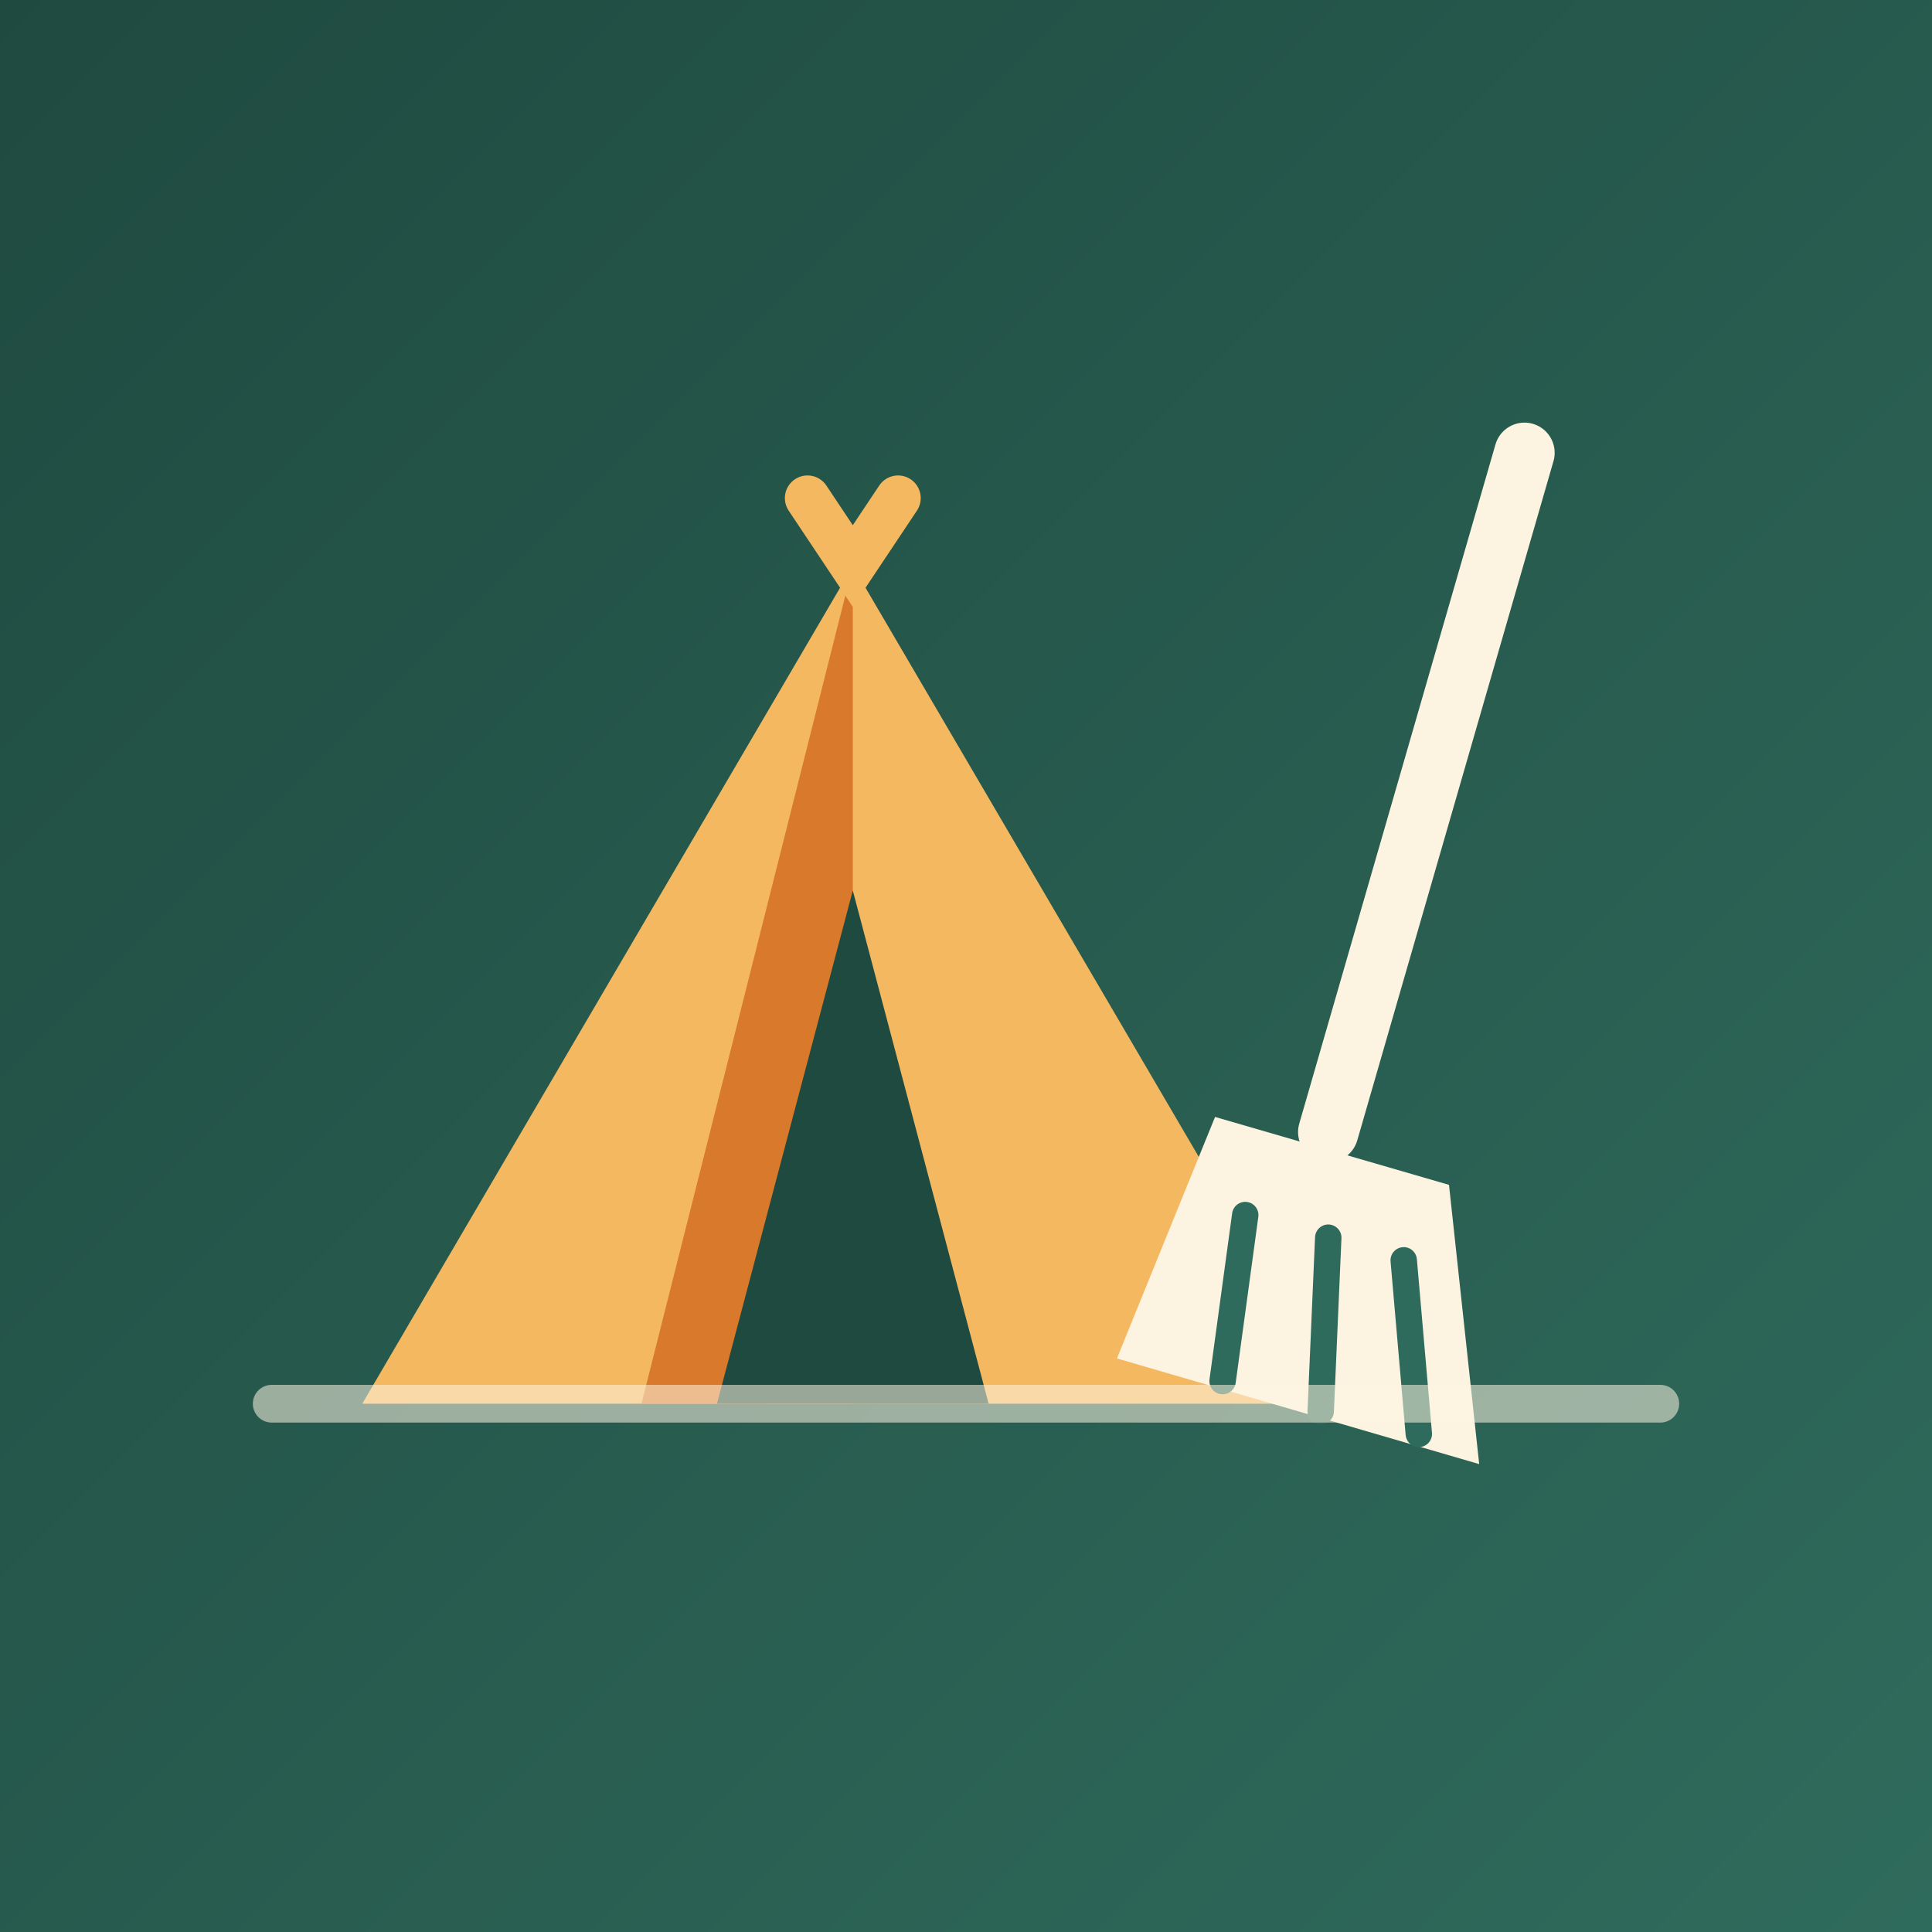
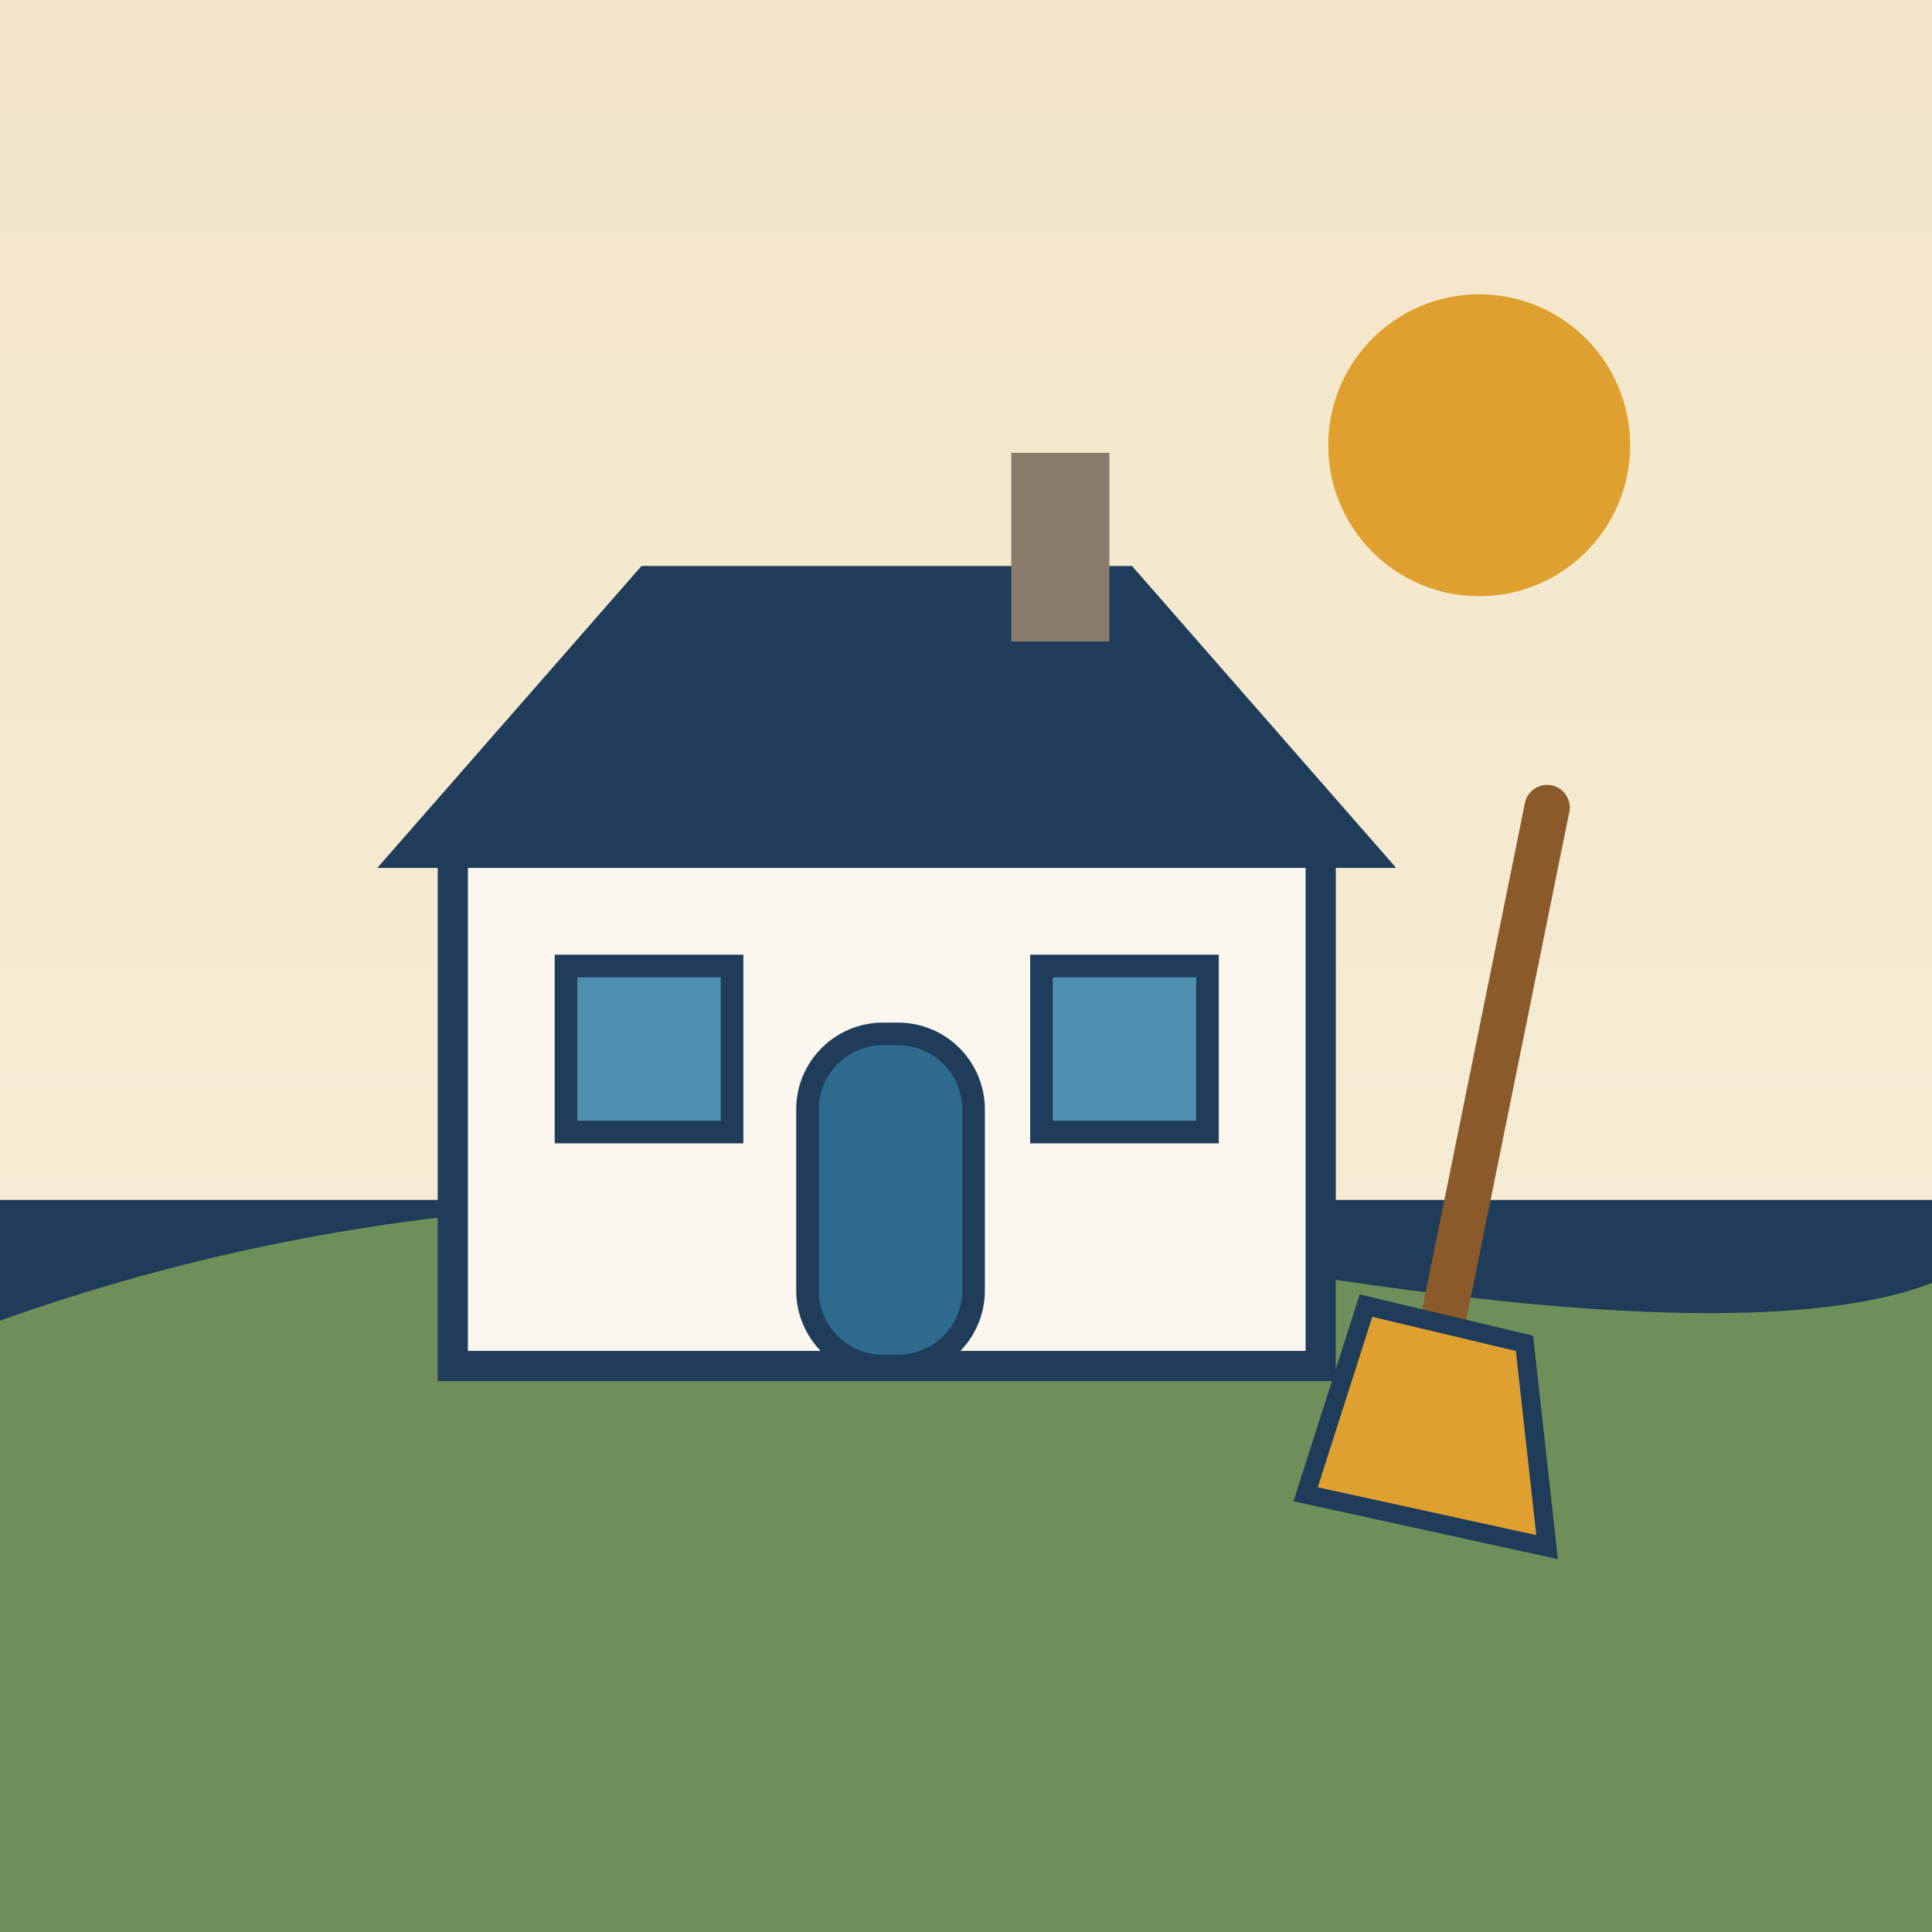
<svg xmlns="http://www.w3.org/2000/svg" viewBox="0 0 512 512">
  <defs>
-     <linearGradient id="g" x1="0" y1="0" x2="1" y2="1">
-       <stop offset="0" stop-color="#1f4a40" />
-       <stop offset="1" stop-color="#2f6b5c" />
+     <linearGradient id="sky" x1="0" y1="0" x2="0" y2="1">
+       <stop offset="0" stop-color="#f3e6c8" />
+       <stop offset="1" stop-color="#f7eedb" />
    </linearGradient>
  </defs>
-   <rect width="512" height="512" fill="url(#g)" />
-   <path d="M96 372 L226 150 L356 372 Z" fill="#f4b860" />
-   <path d="M226 150 L226 372 L170 372 Z" fill="#d9792b" />
-   <path d="M226 236 L262 372 L190 372 Z" fill="#1f4a40" />
-   <path d="M214 132 L226 150 L238 132" fill="none" stroke="#f4b860" stroke-width="12" stroke-linecap="round" />
-   <path d="M404 120 L352 300" stroke="#fdf3e1" stroke-width="16" stroke-linecap="round" />
-   <path d="M322 296 L384 314 L392 388 L296 360 Z" fill="#fdf3e1" />
-   <path d="M330 322 L324 366 M352 328 L350 374 M372 334 L376 380" stroke="#2f6b5c" stroke-width="7" stroke-linecap="round" />
-   <path d="M72 372 H440" stroke="#fdf3e1" stroke-opacity=".55" stroke-width="10" stroke-linecap="round" />
+   <rect width="512" height="512" fill="url(#sky)" />
+   <circle cx="392" cy="118" r="40" fill="#e0a030" />
+   <path d="M0 318 H512 V512 H0 Z" fill="#1f3d5a" />
+   <path d="M30 352 q20 -12 40 0 t40 0 M300 382 q20 -12 40 0 t40 0 M170 430 q20 -12 40 0 t40 0" fill="none" stroke="#f3e6c8" stroke-opacity=".55" stroke-width="8" stroke-linecap="round" />
+   <path d="M0 350 Q140 300 300 330 T512 340 V512 H0 Z" fill="#6f8f5a" />
+   <rect x="120" y="222" width="230" height="140" fill="#fbf7ef" stroke="#1f3d5a" stroke-width="8" />
+   <path d="M100 230 L170 150 H300 L370 230 Z" fill="#1f3d5a" />
+   <rect x="268" y="120" width="26" height="50" fill="#8a7c6a" />
+   <rect x="150" y="256" width="44" height="44" fill="#4f8fb0" stroke="#1f3d5a" stroke-width="6" />
+   <rect x="276" y="256" width="44" height="44" fill="#4f8fb0" stroke="#1f3d5a" stroke-width="6" />
+   <rect x="214" y="274" width="44" height="88" rx="20" fill="#2f6b8f" stroke="#1f3d5a" stroke-width="6" />
+   <path d="M410 214 L382 352" stroke="#8a5a2b" stroke-width="12" stroke-linecap="round" />
+   <path d="M362 346 L404 356 L410 410 L346 396 Z" fill="#e0a030" stroke="#1f3d5a" stroke-width="5" />
</svg>
